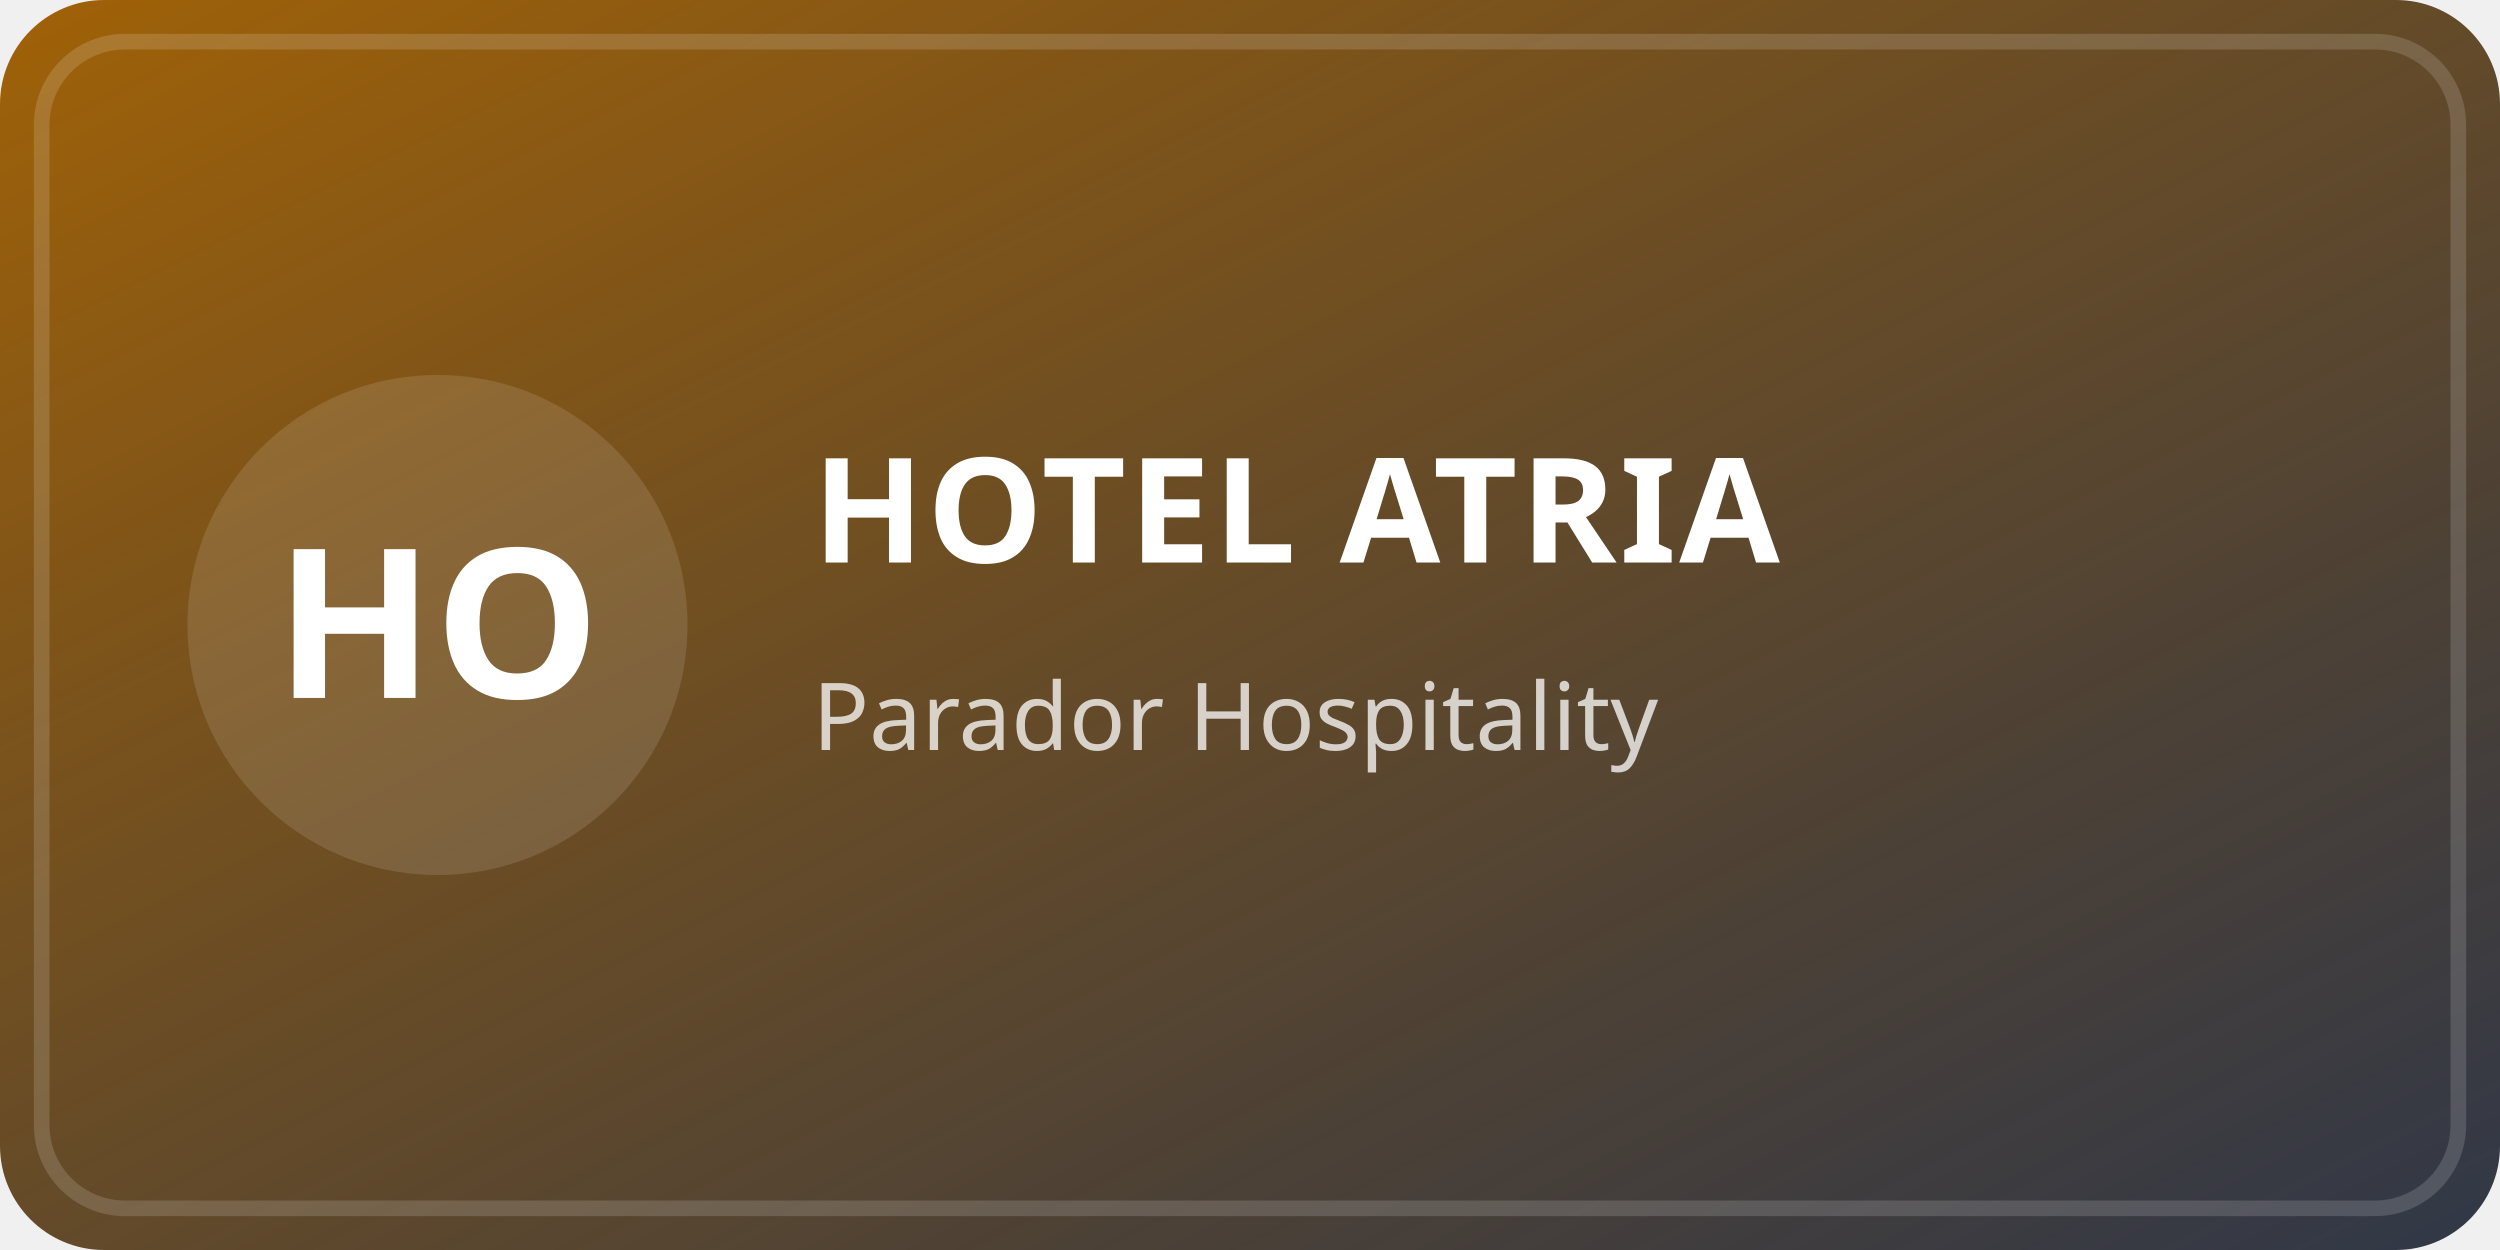
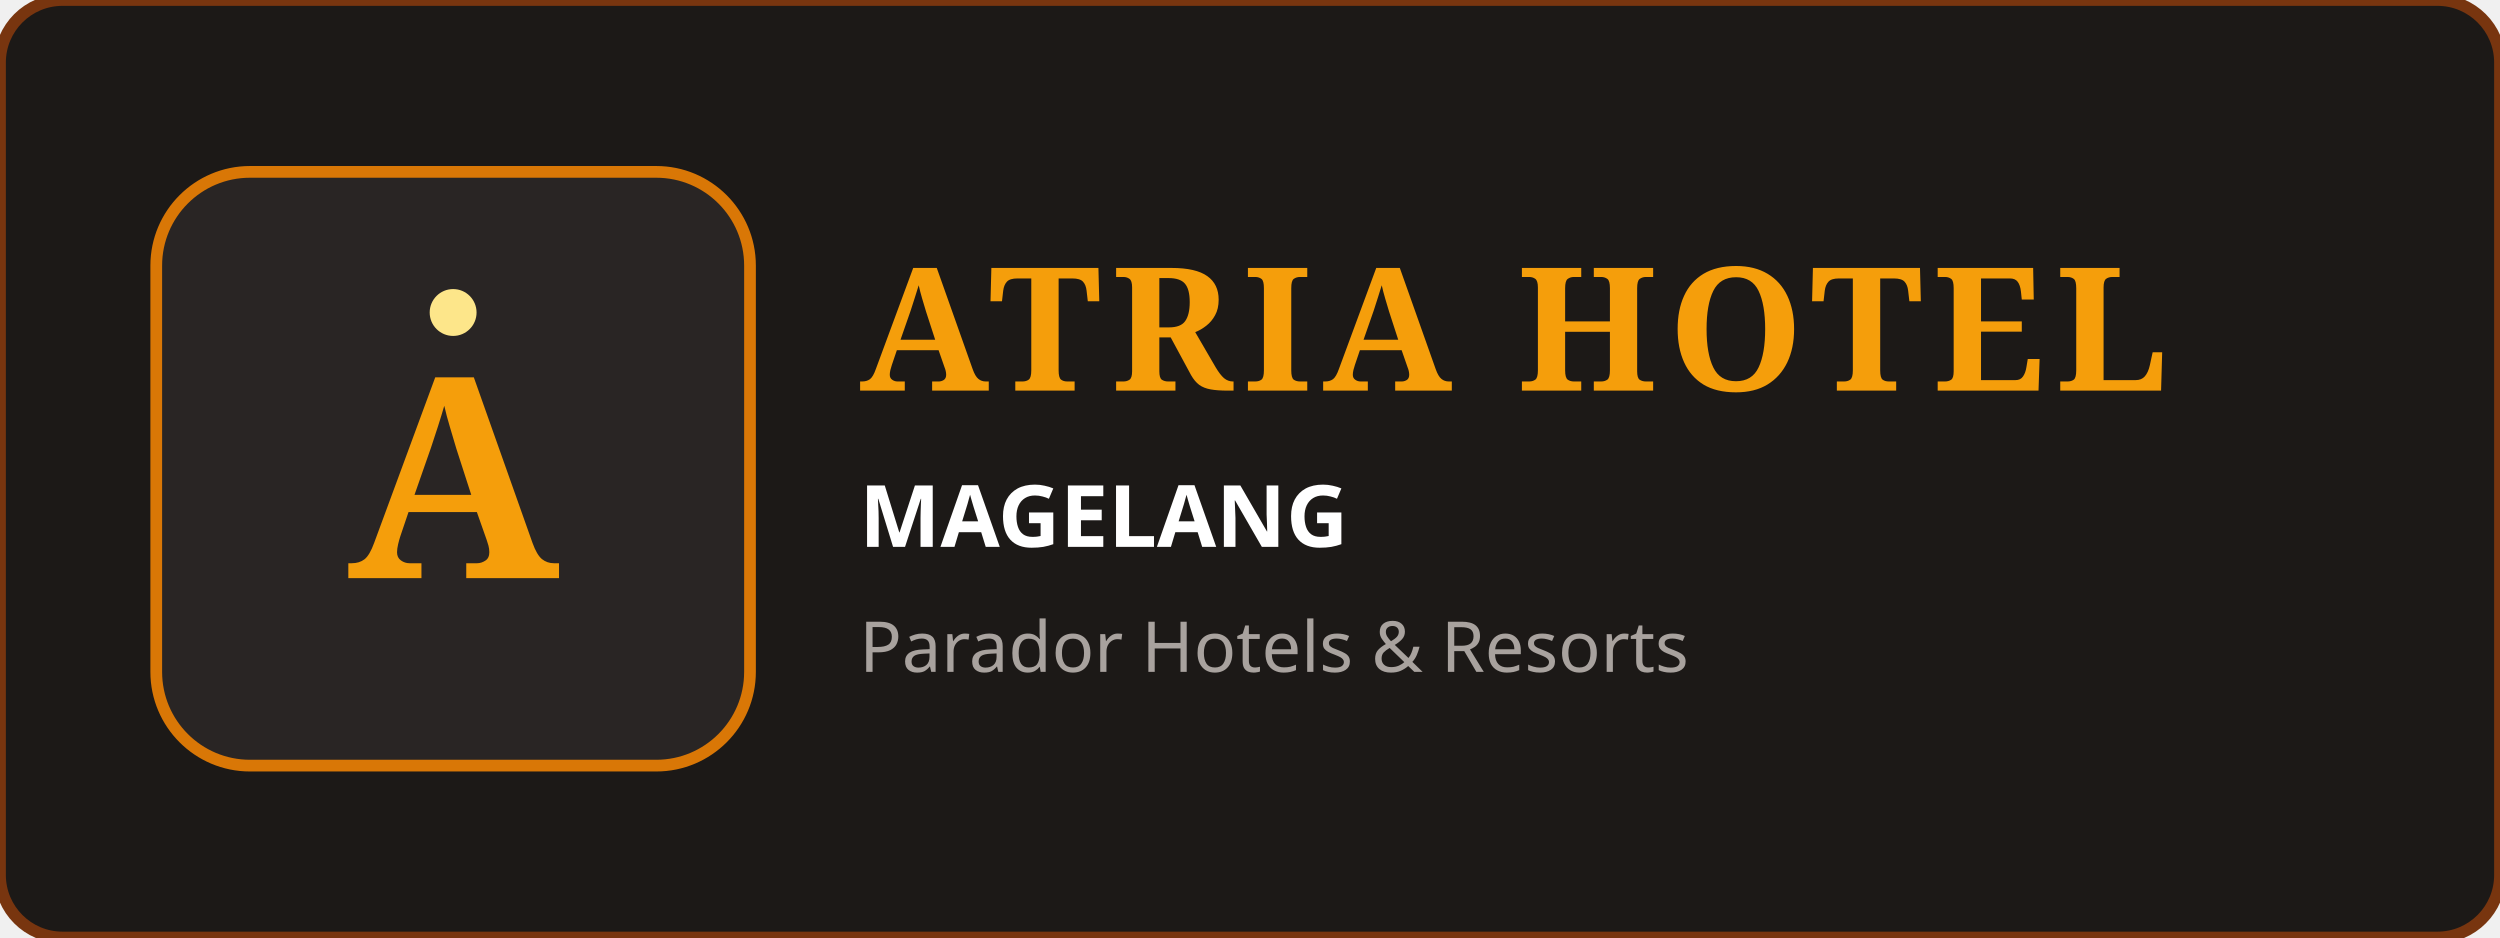
- <svg xmlns="http://www.w3.org/2000/svg" viewBox="0 0 240 120" width="240" height="120">
-   <defs>
-     <linearGradient id="grad-a0000001" x1="0%" y1="0%" x2="100%" y2="100%">
-       <stop offset="0%" stop-color="#A16207" />
-       <stop offset="100%" stop-color="#0F172A" stop-opacity="0.85" />
-     </linearGradient>
-   </defs>
-   <rect width="240" height="120" rx="10" fill="url(#grad-a0000001)" />
-   <rect x="4" y="4" width="232" height="112" rx="8" fill="none" stroke="rgba(255,255,255,0.15)" stroke-width="1.5" />
-   <circle cx="42" cy="60" r="24" fill="rgba(255,255,255,0.12)" />
-   <text x="42" y="67" font-family="'Plus Jakarta Sans', sans-serif" font-size="20" font-weight="800" fill="#FFFFFF" text-anchor="middle">HO</text>
-   <text x="78" y="54" font-family="'Plus Jakarta Sans', sans-serif" font-size="14" font-weight="800" fill="#FFFFFF" letter-spacing="0.02em">HOTEL ATRIA</text>
-   <text x="78" y="72" font-family="'Plus Jakarta Sans', sans-serif" font-size="9" font-weight="500" fill="rgba(255,255,255,0.75)">Parador Hospitality</text>
+ <svg xmlns="http://www.w3.org/2000/svg" viewBox="0 0 320 120" width="320" height="120">
+   <rect width="320" height="120" rx="8" fill="#1C1917" stroke="#78350F" stroke-width="1.5" />
+   <g transform="translate(20, 22)">
+     <rect x="0" y="0" width="76" height="76" rx="12" fill="#292524" stroke="#D97706" stroke-width="1.5" />
+     <text x="38" y="52" font-family="'Plus Jakarta Sans', Georgia, serif" font-size="36" font-weight="800" fill="#F59E0B" text-anchor="middle">A</text>
+     <circle cx="38" cy="18" r="3" fill="#FDE68A" />
+   </g>
+   <text x="110" y="50" font-family="'Plus Jakarta Sans', Georgia, serif" font-size="22" font-weight="800" fill="#F59E0B" letter-spacing="0.06em">ATRIA HOTEL</text>
+   <text x="110" y="70" font-family="'Plus Jakarta Sans', sans-serif" font-size="11" font-weight="700" fill="#FFFFFF">MAGELANG</text>
+   <text x="110" y="86" font-family="'Plus Jakarta Sans', sans-serif" font-size="9" font-weight="500" fill="#A8A29E">Parador Hotels &amp; Resorts</text>
</svg>
